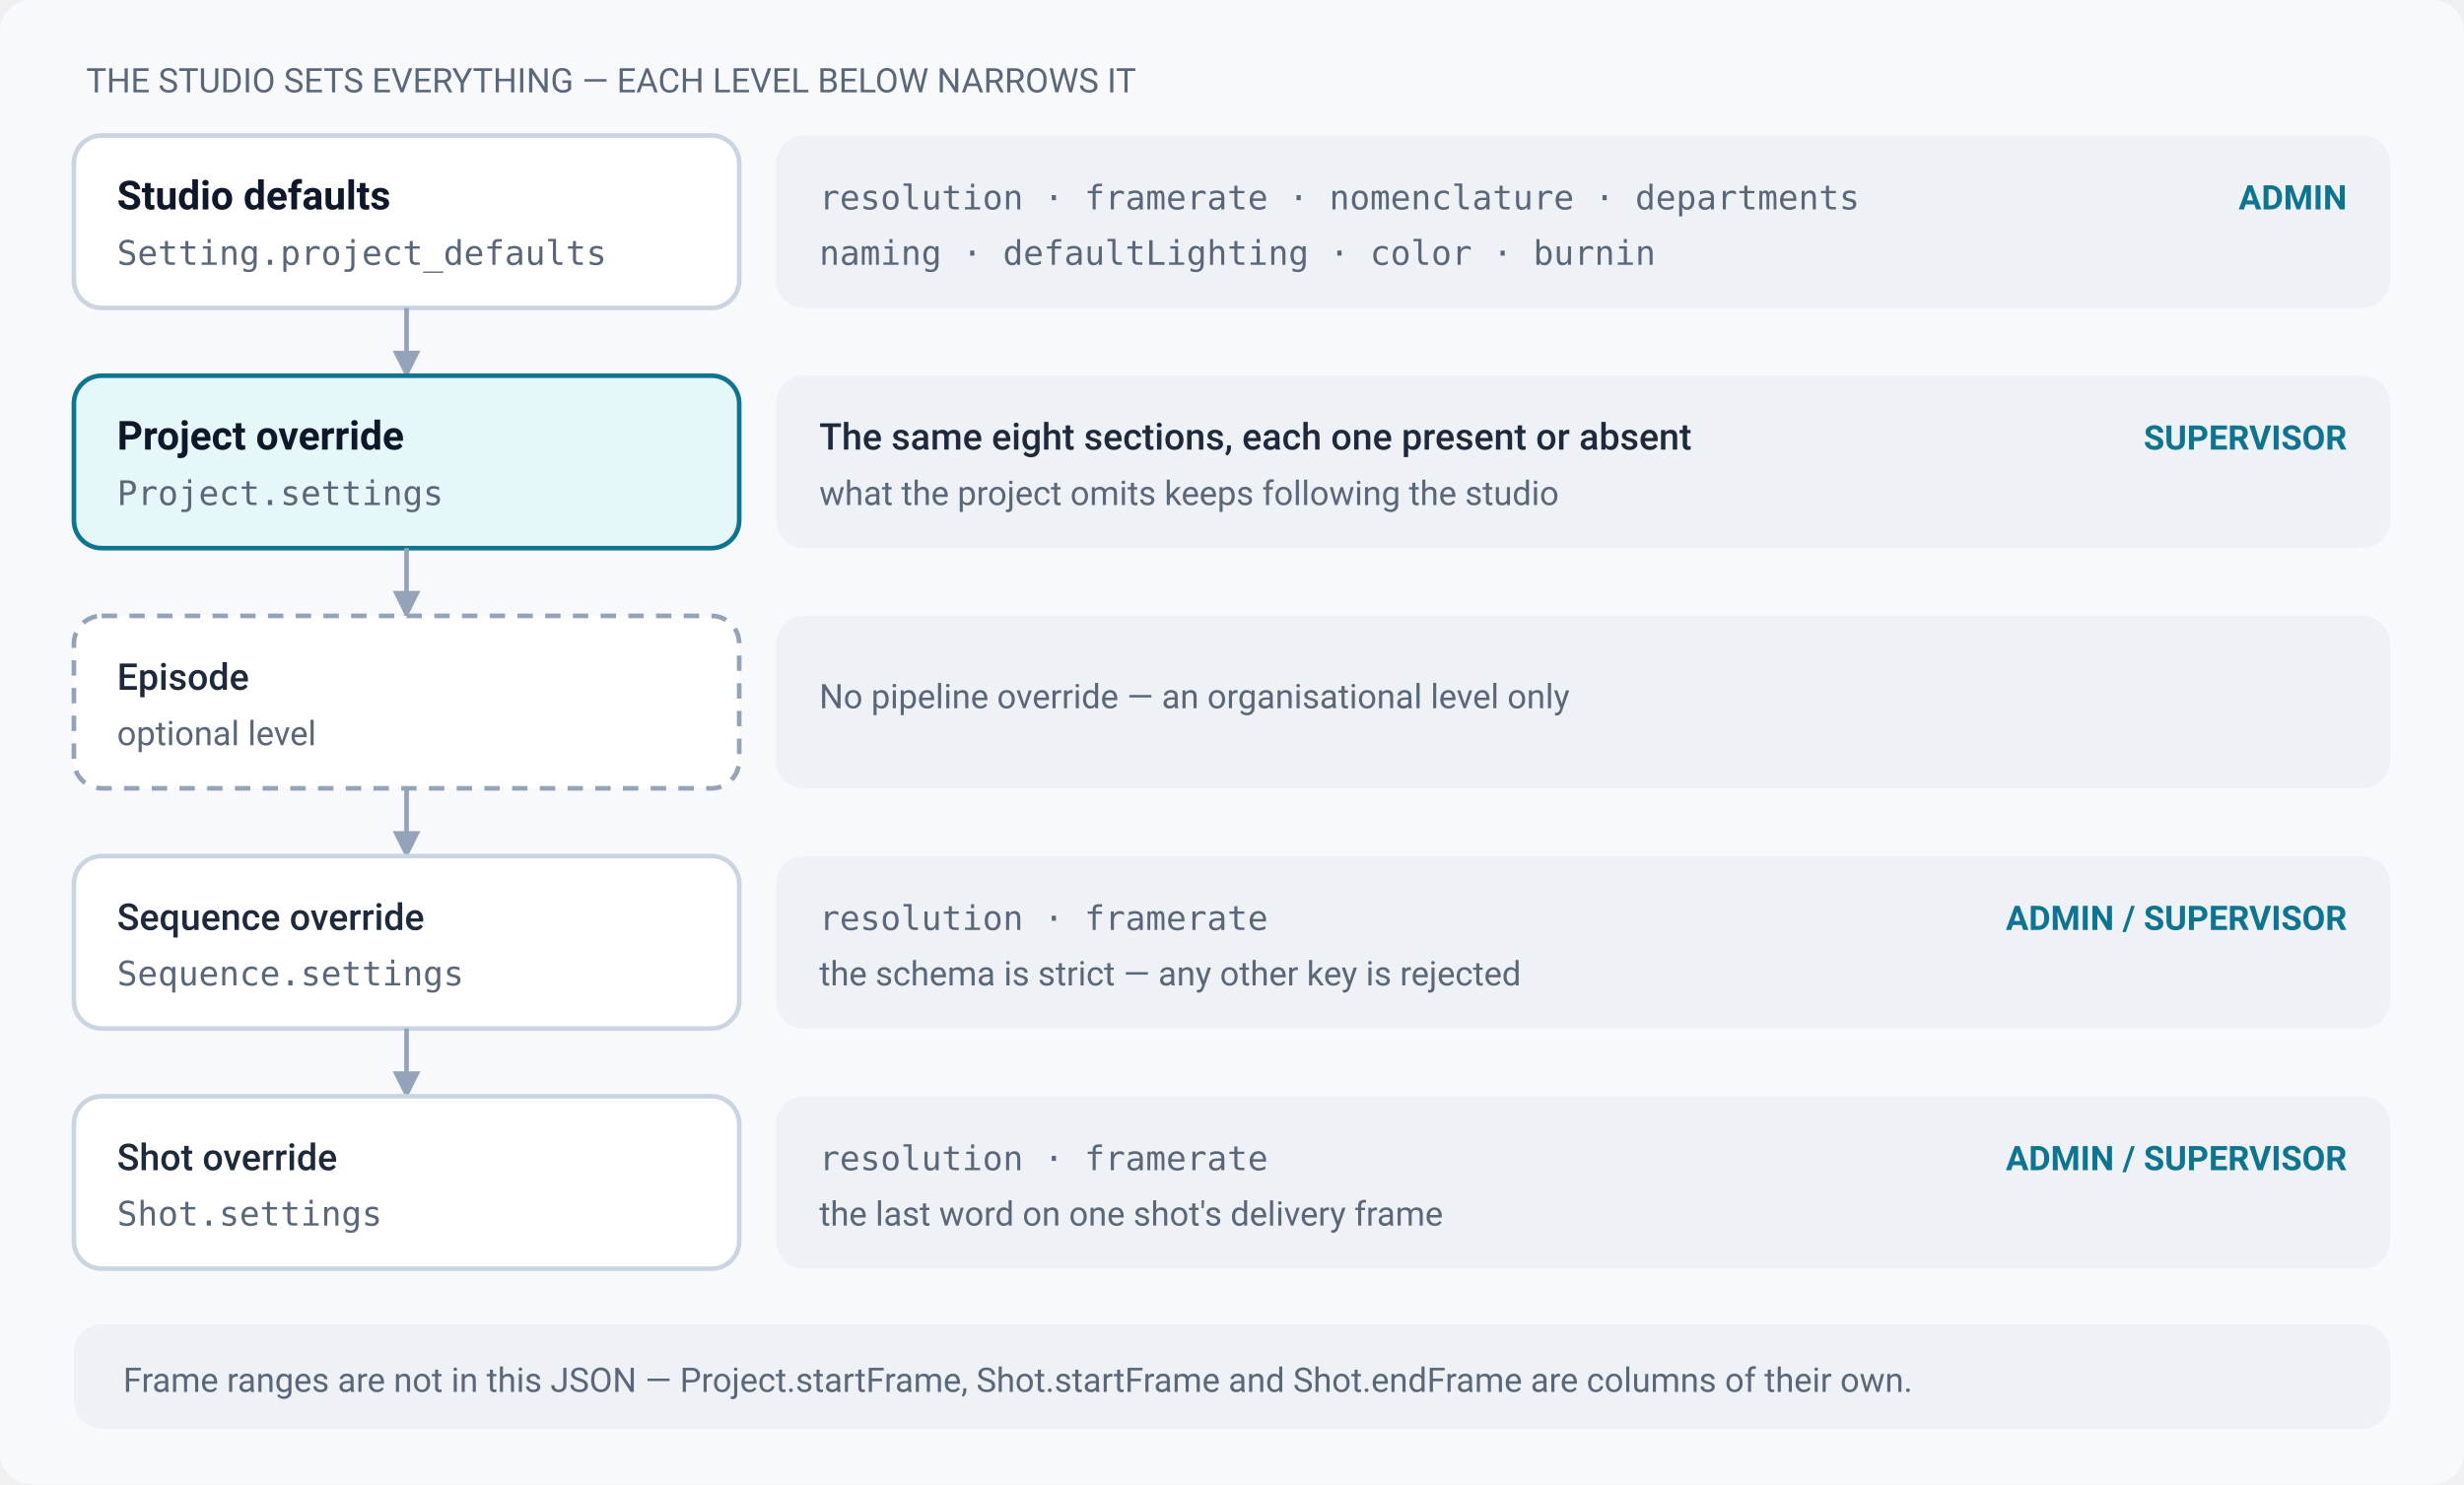
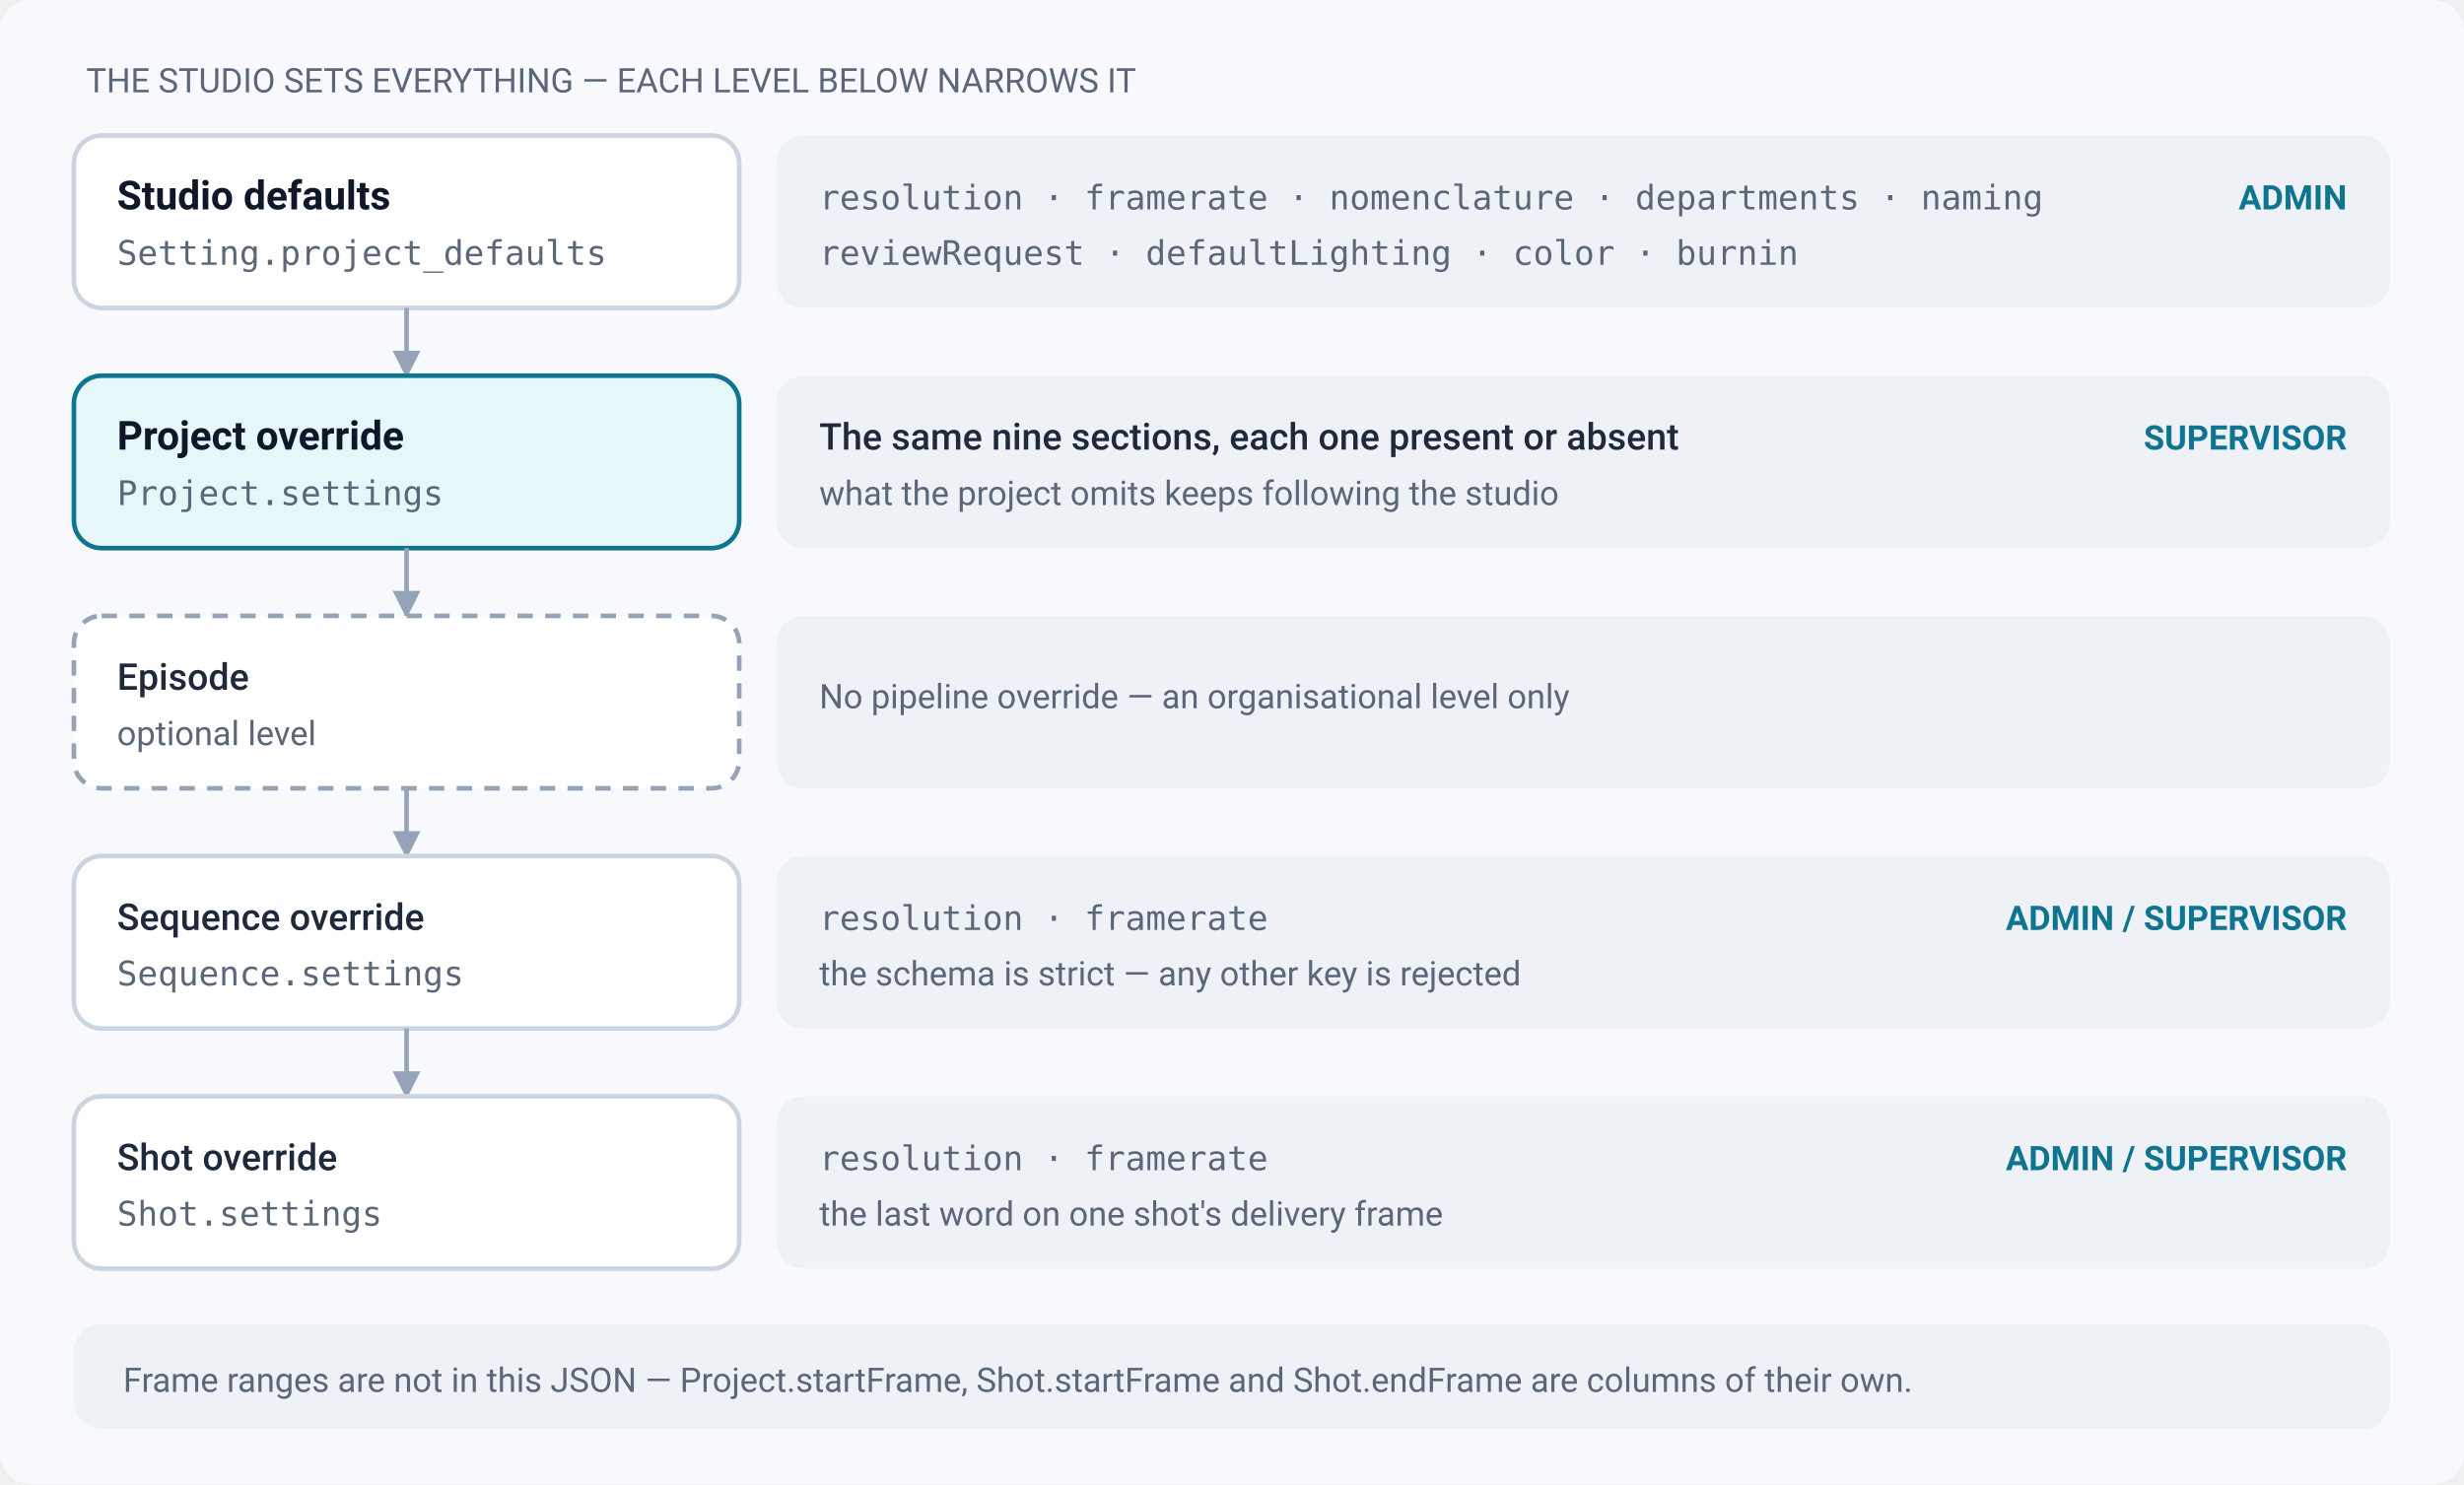
<svg xmlns="http://www.w3.org/2000/svg" viewBox="0 0 800 482" width="800" height="482" role="img" aria-labelledby="fig-title fig-desc">
  <style>
    .bg { fill: #f7f9fc; }
    .panel { fill: #ffffff; stroke: #cbd5e1; stroke-width: 1.5; }
    .panel-a { fill: #e6f7fa; stroke: #0e7490; stroke-width: 1.5; }
    .panel-w { fill: #fef6e7; stroke: #b45309; stroke-width: 1.5; }
    .panel-d { fill: #fdeceb; stroke: #b91c1c; stroke-width: 1.5; }
    .panel-o { fill: #ffffff; stroke: #94a3b8; stroke-width: 1.5; stroke-dasharray: 5 4; }
    .band { fill: #eef2f7; stroke: none; }
    .t { fill: #0f172a; font: 600 13px ui-sans-serif, system-ui, "Segoe UI", Roboto, Helvetica, Arial, sans-serif; }
    .l { fill: #1e293b; font: 500 12px ui-sans-serif, system-ui, "Segoe UI", Roboto, Helvetica, Arial, sans-serif; }
    .d { fill: #5a6779; font: 400 11px ui-sans-serif, system-ui, "Segoe UI", Roboto, Helvetica, Arial, sans-serif; }
    .m { fill: #5a6779; font: 400 11px ui-monospace, SFMono-Regular, Menlo, Consolas, monospace; }
    .a { fill: #0e7490; font: 600 11px ui-sans-serif, system-ui, "Segoe UI", Roboto, Helvetica, Arial, sans-serif; }
    .ok { fill: #15803d; }
    .no { fill: #b91c1c; }
    .conn { stroke: #94a3b8; stroke-width: 1.5; fill: none; }
    .conn-a { stroke: #0e7490; stroke-width: 1.5; fill: none; }
    .conn-o { stroke: #94a3b8; stroke-width: 1.5; fill: none; stroke-dasharray: 5 4; }
    .head { fill: #94a3b8; }
    .head-a { fill: #0e7490; }
    @media (prefers-color-scheme: dark) {
      .bg { fill: #0d121b; }
      .panel { fill: #151b27; stroke: #2a3348; }
      .panel-a { fill: #06262c; stroke: #22d3ee; }
      .panel-w { fill: #2a2109; stroke: #f5b301; }
      .panel-d { fill: #2b1113; stroke: #f87171; }
      .panel-o { fill: #151b27; stroke: #4a5872; }
      .band { fill: #111725; }
      .t { fill: #e6ebef; }
      .l { fill: #cfd7e2; }
      .d { fill: #93a0b4; }
      .m { fill: #93a0b4; }
      .a { fill: #22d3ee; }
      .ok { fill: #34d399; }
      .no { fill: #f87171; }
      .conn { stroke: #4a5872; }
      .conn-a { stroke: #22d3ee; }
      .conn-o { stroke: #4a5872; }
      .head { fill: #4a5872; }
      .head-a { fill: #22d3ee; }
    }
  </style>
  <defs>
    <marker id="arrow" viewBox="0 0 10 10" refX="9" refY="5" markerWidth="6" markerHeight="6" orient="auto-start-reverse">
      <path class="head" d="M0 0 L10 5 L0 10 z" />
    </marker>
    <marker id="arrow-a" viewBox="0 0 10 10" refX="9" refY="5" markerWidth="6" markerHeight="6" orient="auto-start-reverse">
      <path class="head-a" d="M0 0 L10 5 L0 10 z" />
    </marker>
  </defs>
  <rect class="bg" x="0" y="0" width="800" height="482" rx="10" />
  <text class="d" x="28" y="30">THE STUDIO SETS EVERYTHING — EACH LEVEL BELOW NARROWS IT</text>
  <rect class="panel" x="24" y="44" width="216" height="56" rx="9" />
  <text class="t" x="38" y="68">Studio defaults</text>
  <text class="m" x="38" y="86">Setting.project_defaults</text>
  <rect class="band" x="252" y="44" width="524" height="56" rx="9" />
-   <text class="m" x="266" y="68">resolution · framerate · nomenclature · departments</text>
-   <text class="m" x="266" y="86">naming · defaultLighting · color · burnin</text>
+   <text class="m" x="266" y="68">resolution · framerate · nomenclature · departments · naming</text>
+   <text class="m" x="266" y="86">reviewRequest · defaultLighting · color · burnin</text>
  <text class="a" x="762" y="68" text-anchor="end">ADMIN</text>
  <path class="conn" d="M132 100 L132 122" marker-end="url(#arrow)" />
  <rect class="panel-a" x="24" y="122" width="216" height="56" rx="9" />
  <text class="t" x="38" y="146">Project override</text>
  <text class="m" x="38" y="164">Project.settings</text>
  <rect class="band" x="252" y="122" width="524" height="56" rx="9" />
-   <text class="l" x="266" y="146">The same eight sections, each one present or absent</text>
+   <text class="l" x="266" y="146">The same nine sections, each one present or absent</text>
  <text class="d" x="266" y="164">what the project omits keeps following the studio</text>
  <text class="a" x="762" y="146" text-anchor="end">SUPERVISOR</text>
  <path class="conn" d="M132 178 L132 200" marker-end="url(#arrow)" />
  <rect class="panel-o" x="24" y="200" width="216" height="56" rx="9" />
  <text class="l" x="38" y="224">Episode</text>
  <text class="d" x="38" y="242">optional level</text>
  <rect class="band" x="252" y="200" width="524" height="56" rx="9" />
  <text class="d" x="266" y="230">No pipeline override — an organisational level only</text>
  <path class="conn" d="M132 256 L132 278" marker-end="url(#arrow)" />
  <rect class="panel" x="24" y="278" width="216" height="56" rx="9" />
  <text class="l" x="38" y="302">Sequence override</text>
  <text class="m" x="38" y="320">Sequence.settings</text>
  <rect class="band" x="252" y="278" width="524" height="56" rx="9" />
  <text class="m" x="266" y="302">resolution · framerate</text>
  <text class="d" x="266" y="320">the schema is strict — any other key is rejected</text>
  <text class="a" x="762" y="302" text-anchor="end">ADMIN / SUPERVISOR</text>
  <path class="conn" d="M132 334 L132 356" marker-end="url(#arrow)" />
  <rect class="panel" x="24" y="356" width="216" height="56" rx="9" />
  <text class="l" x="38" y="380">Shot override</text>
  <text class="m" x="38" y="398">Shot.settings</text>
  <rect class="band" x="252" y="356" width="524" height="56" rx="9" />
  <text class="m" x="266" y="380">resolution · framerate</text>
  <text class="d" x="266" y="398">the last word on one shot's delivery frame</text>
  <text class="a" x="762" y="380" text-anchor="end">ADMIN / SUPERVISOR</text>
  <rect class="band" x="24" y="430" width="752" height="34" rx="9" />
  <text class="d" x="40" y="452">Frame ranges are not in this JSON — Project.startFrame, Shot.startFrame and Shot.endFrame are columns of their own.</text>
</svg>
